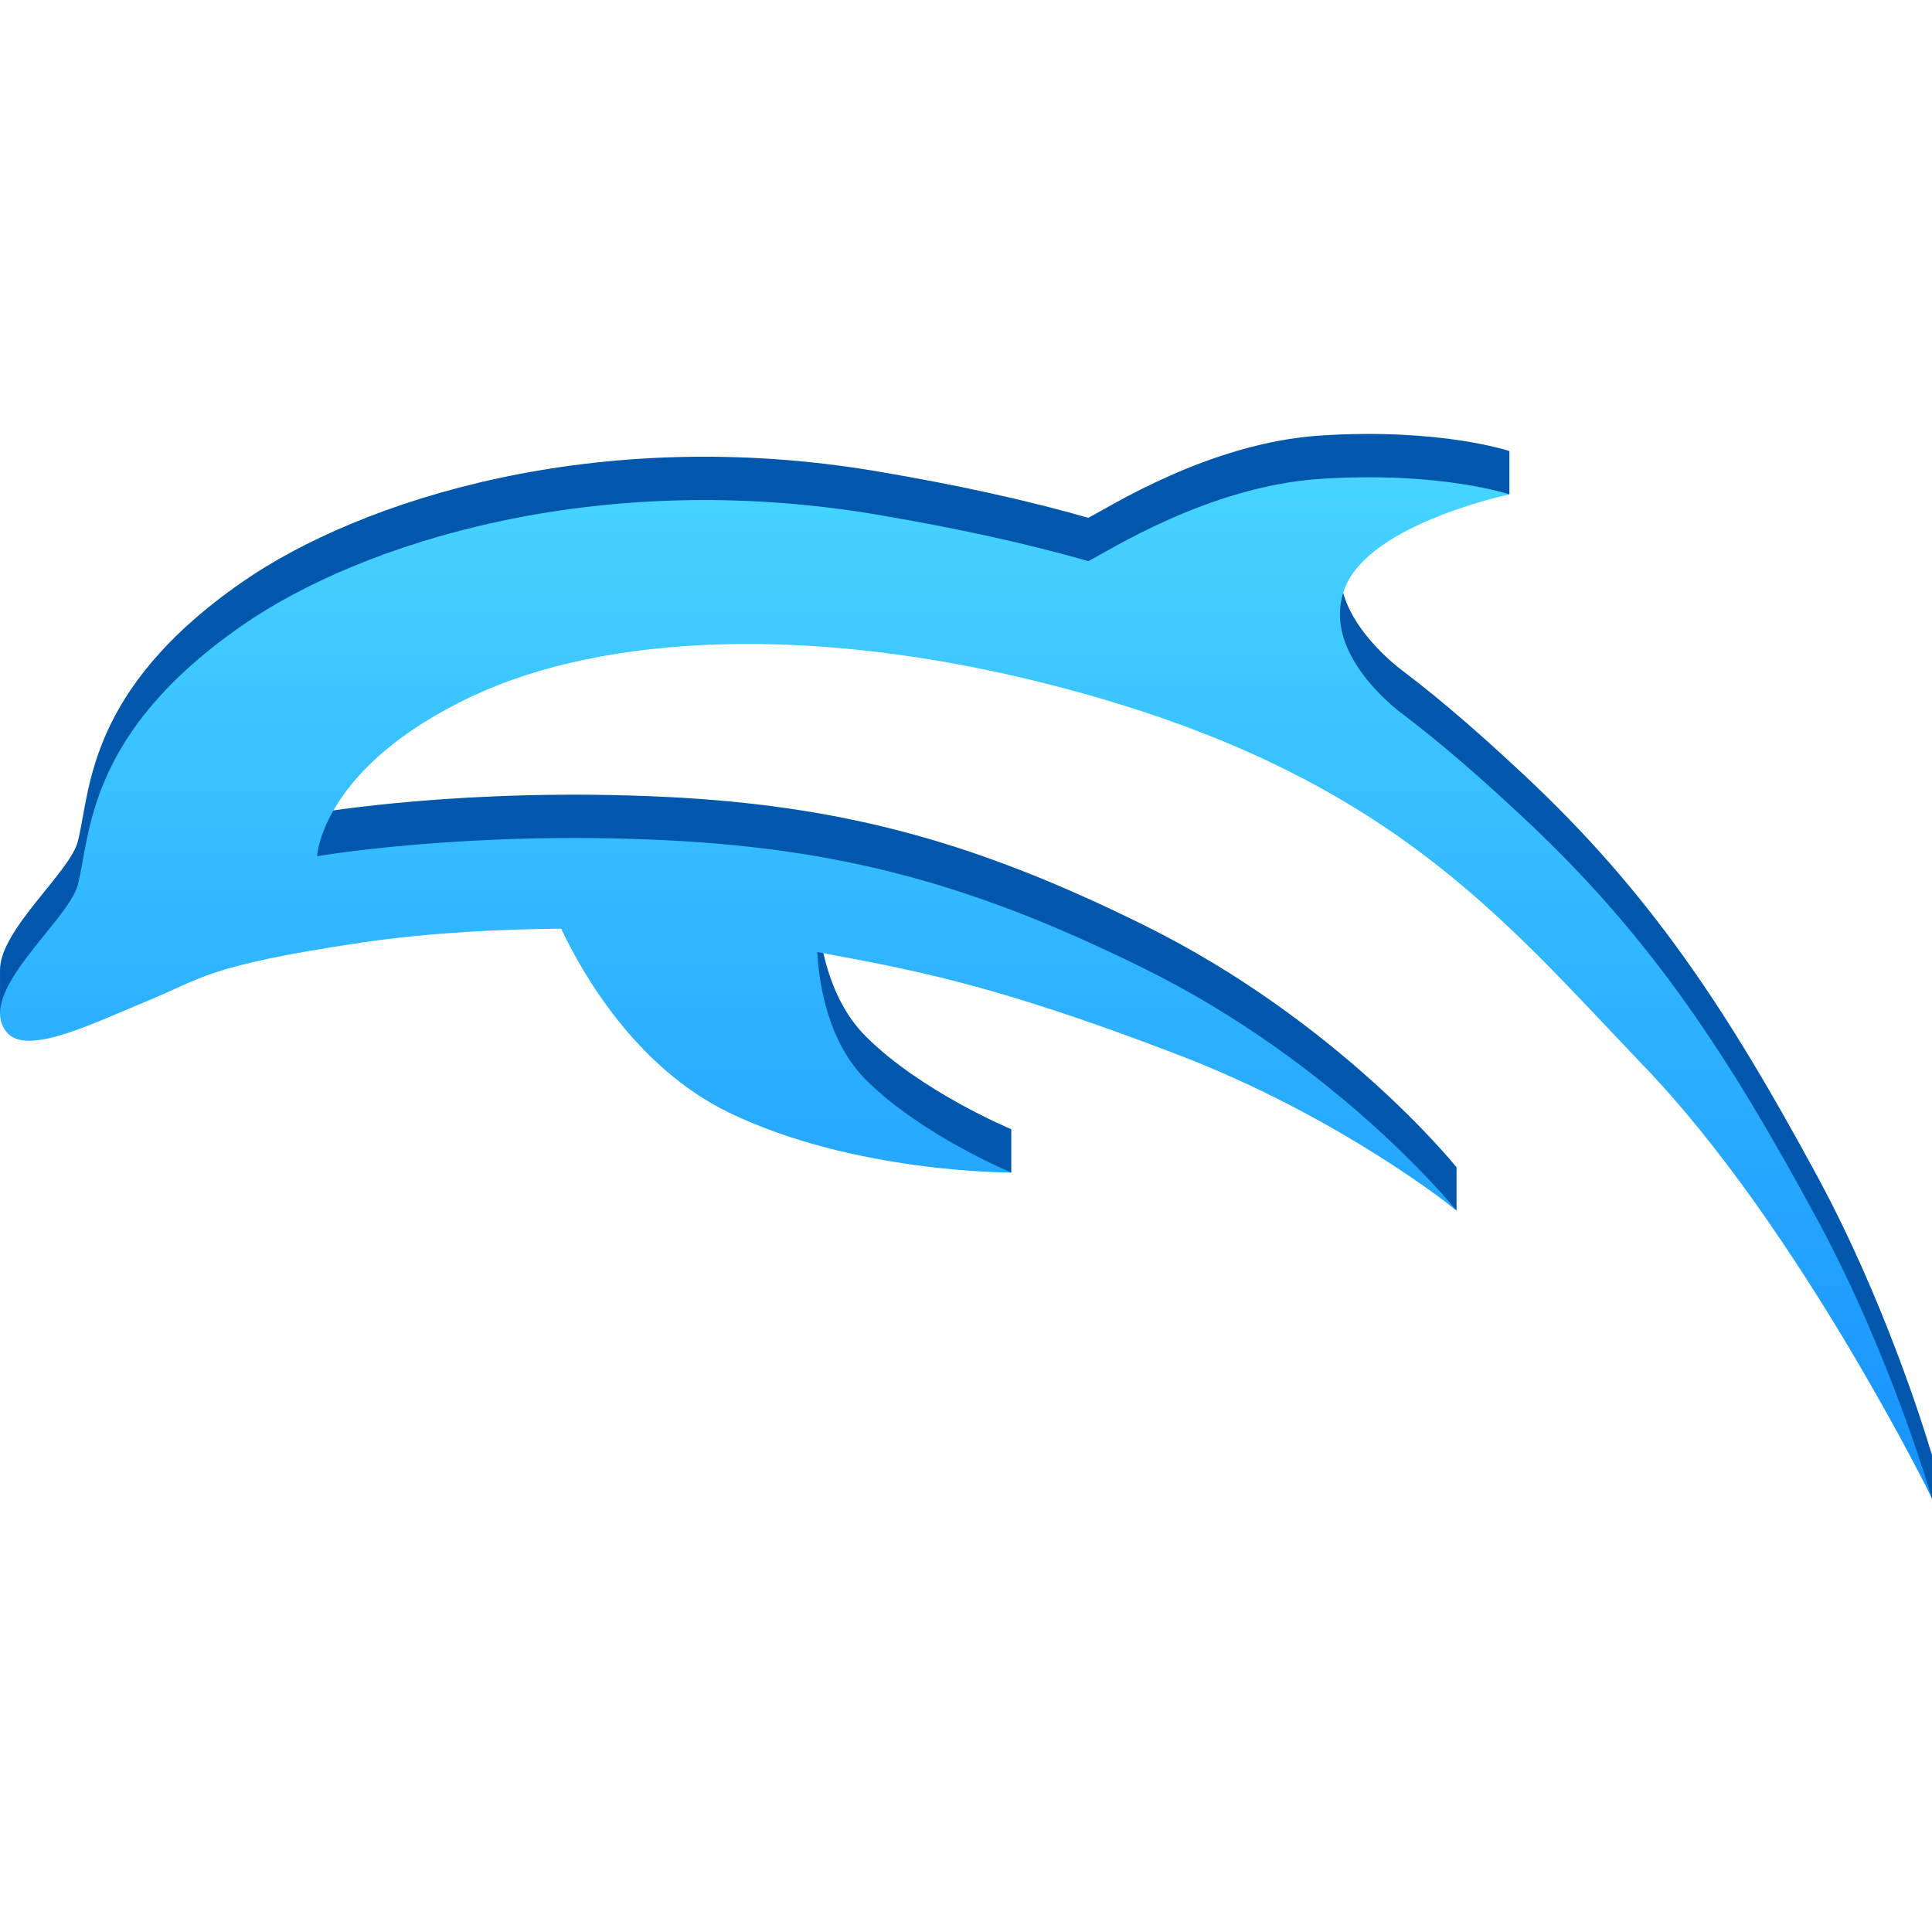
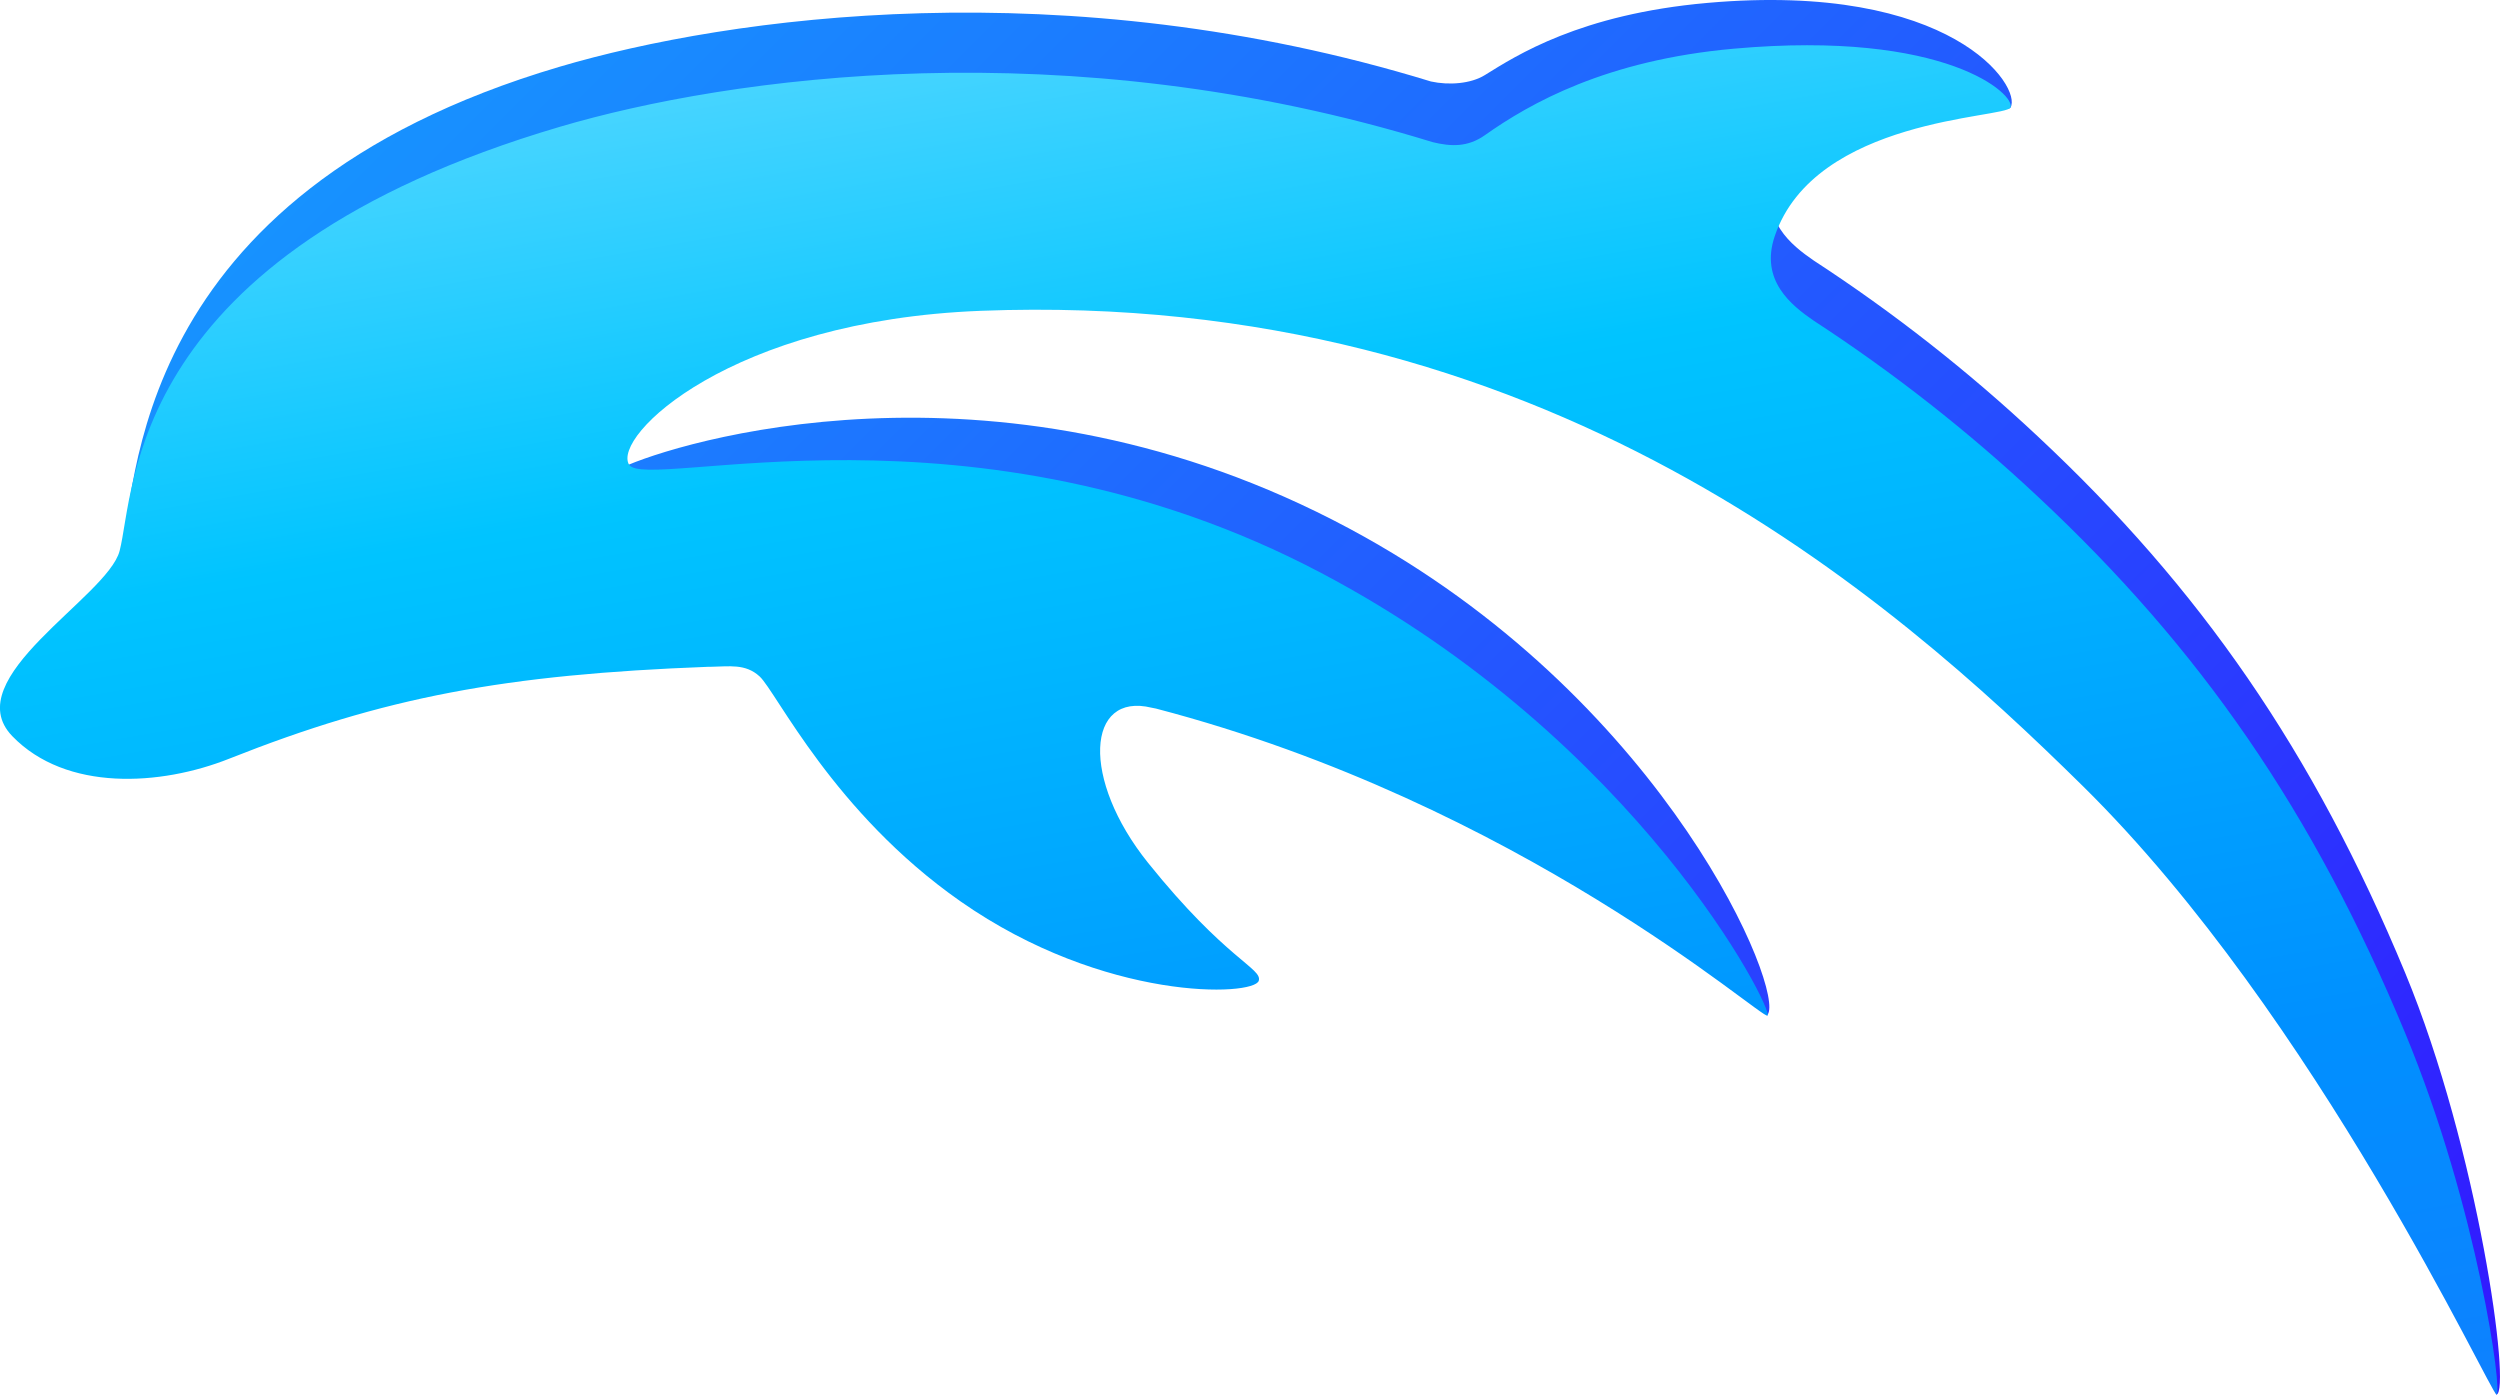
- <svg xmlns="http://www.w3.org/2000/svg" version="1.1" width="2048" height="2048" viewBox="0 0 2048 2048">
-   <linearGradient id="g" gradientUnits="userSpaceOnUse" x1="0" y1="506" x2="0" y2="1588">
-     <stop offset="0" stop-color="#46D4FF" />
-     <stop offset="1" stop-color="#1792FF" />
-   </linearGradient>
-   <path fill="#0057ab" d="m2046.8,1538.65 c-6.813,-22.834 -49.283,-160.537 -120.831,-292.567 -94.261,-173.943 -175.33,-298.279 -310.402,-424.563 -43.445,-40.618 -84.6,-76.916 -127.448,-109.498 l0.047,0 c0,0 -0.329,-0.232 -0.926,-0.673 -0.801,-0.607 -1.602,-1.214 -2.403,-1.818 -15.987,-12.352 -83.345,-69.109 -59.382,-131.767 8.031,-21 27.421,-38.45 50.479,-52.569 l124.091,-1.011 v-46 l-0.03,10e-4 c10e-4,0 0.016,-0.003 0.016,-0.003 0,0 -72.661,-24.686 -199.807,-16.53 -119.328,7.655 -226.545,77.432 -246.588,87.241 -64.265,-18.396 -137.59,-34.619 -223.344,-49.168 -296.609,-50.323 -547.639,29.896 -673.604,117.325 -165.101,114.592 -160.533,221.368 -174.144,274.776 -8.431,33.085 -83.408,94.263 -82.51,137.183 v45.18 l15.489,15.96 58.397,-19.849 6.985,-24.359 c24.022,-8.59 50.325,-20.532 74.217,-30.359 59.615,-24.521 64.209,-37.858 227.133,-62.167 74.956,-11.184 153.843,-14.393 212.575,-14.886 22.855,48.26 79.68,147.46 178.133,195.042 64.027,30.944 135.739,46.795 192.883,54.915 l-7.493,37.679 113.668,16.846 v-45.969 l-0.087,-0.035 c0.022,0 0.035,0 0.035,0 0,0 -95.434,-39.648 -154.146,-98.356 -39.956,-39.953 -49.518,-100.64 -51.552,-135.342 l0.359,0.033 c96.193,18.278 180.215,31.468 381.156,108.425 37.166,14.233 71.829,29.835 103.407,45.589 l-5.935,3.35 90.575,73.044 108.183,89.527 v-45.969 l-0.358,-0.332 c-1.596,-1.983 -124.799,-154.603 -331.827,-256.712 -171.102,-84.392 -311.585,-126.087 -506.229,-135.527 -212.756,-10.319 -369.522,16.999 -369.522,16.999 0,0 4.385,-94.537 165.003,-169.88 139.666,-65.516 359.388,-76.481 611.558,-12.15 356.261,90.886 477.766,245.646 631.012,405.573 97.226,101.465 186.606,244.229 242.951,343.009 l-9.49,-4.259 29.19,75.387 41.753,89.096 v-46.264 l-1.237,-3.603 z" />
-   <path fill="url(#g)" d="m1926,1292 c-94.261,-173.943 -175.33,-298.279 -310.402,-424.563 -43.446,-40.619 -84.601,-76.917 -127.45,-109.499 l0.049,0.01 c0,0 -0.34,-0.24 -0.962,-0.699 -0.773,-0.586 -1.547,-1.172 -2.321,-1.757 -15.904,-12.279 -83.413,-69.084 -59.428,-131.801 26.32,-68.822 174.556,-99.582 174.556,-99.582 0,0 -72.661,-24.686 -199.807,-16.53 -119.328,7.655 -226.545,77.432 -246.588,87.241 -64.265,-18.396 -137.59,-34.619 -223.344,-49.168 -296.609,-50.323 -547.639,29.896 -673.604,117.325 -165.101,114.592 -160.533,221.368 -174.144,274.776 -9.794,38.432 -109.389,114.772 -75.534,156.367 21.122,25.95 91.411,-9.289 148.113,-32.611 59.615,-24.521 64.209,-37.859 227.133,-62.168 74.956,-11.184 153.843,-14.393 212.575,-14.886 22.855,48.26 79.68,147.46 178.133,195.042 132.934,64.246 299.005,63.438 299.005,63.438 0,0 -95.434,-39.648 -154.146,-98.356 -39.956,-39.953 -49.518,-100.64 -51.552,-135.342 l0.359,0.033 c96.193,18.278 180.215,31.468 381.156,108.425 175.815,67.334 295.91,165.256 295.91,165.256 0,0 -123.479,-153.98 -331.865,-256.76 -171.102,-84.391 -311.585,-126.086 -506.229,-135.526 -212.756,-10.319 -369.522,16.999 -369.522,16.999 0,0 4.385,-94.537 165.003,-169.88 139.666,-65.516 359.388,-76.481 611.558,-12.15 356.261,90.886 477.766,245.646 631.012,405.573 163.107,170.22 304.146,456.685 304.146,456.685 0,0 -43.489,-151.357 -121.81,-295.887 z" />
+ <svg xmlns="http://www.w3.org/2000/svg" id="dolphinrefreshblue" viewBox="0 0 1024.02 571.29">
+   <defs>
+     <linearGradient id="linear-gradient" x1="921.62" y1="672.33" x2="225.62" y2="-23.68" gradientUnits="userSpaceOnUse">
+       <stop offset="0" stop-color="#3217ff" />
+       <stop offset=".26" stop-color="#2b38ff" />
+       <stop offset=".5" stop-color="#2455ff" />
+       <stop offset=".75" stop-color="#1d74ff" />
+       <stop offset="1" stop-color="#1792ff" />
+     </linearGradient>
+     <linearGradient id="linear-gradient-2" x1="551.69" y1="654.33" x2="438.44" y2="12.11" gradientUnits="userSpaceOnUse">
+       <stop offset="0" stop-color="#0e80ff" />
+       <stop offset=".13" stop-color="#0789ff" />
+       <stop offset=".25" stop-color="#0090ff" />
+       <stop offset=".38" stop-color="#009dff" />
+       <stop offset=".5" stop-color="#0af" />
+       <stop offset=".62" stop-color="#00b7ff" />
+       <stop offset=".75" stop-color="#00c4ff" />
+       <stop offset=".87" stop-color="#21ccff" />
+       <stop offset="1" stop-color="#46d4ff" />
+     </linearGradient>
+   </defs>
+   <path id="accent" d="M1022.56,571.21c-1.27.18-38.52-169.99-134.5-264.57-78.26-77.11-255.29-227.76-485.28-211.36-179.97,12.83-155.26,99.22-145.34,95.09,28.18-11.76,160.45-49.32,301.51,29.56,124.72,69.74,172.5,186.62,165.04,195.72-1.59,1.92-45.15-108.8-244.51-150.96-154.52-32.68-316.61-5.94-385.63,21.46-28.07,11.15-73.88,41.57-82.75,11.13-8.31-28.53,33.5-51.54,38.43-70.45,6.44-24.72,1.99-147.1,179.83-199.53,69.13-20.38,206.69-40,356.78,6.08,7.41,1.62,16.34.93,22.08-2.63,12.86-7.98,38.97-24.94,91.15-29.56,100.28-8.88,129,34.46,124.16,42.86-2.44,4.24-80.13-20.48-96.57,28.08-6.12,18.08,6.78,28.28,15.94,34.57,32.67,21.29,63.4,45.41,91.84,72.09,66.54,62.22,112.8,128.96,150.42,219.66,29.94,72.19,43.57,171.86,37.4,172.75Z" style="fill:url(#linear-gradient); fill-rule:evenodd; stroke-width:0px;" />
+   <path id="main" d="M1022.65,571.29c-2.15.3-73.59-154.8-169.57-249.37-78.26-77.11-220.89-203.51-451.29-194.61-102.85,3.97-151.08,51.44-144.13,63.02,6.78,11.3,140.6-31.02,283.56,44.38,130.09,68.62,185.48,179.26,182.78,181.3-2.21,1.67-101.12-86.71-250.52-125.78-.58-.09-1.15-.21-1.73-.34-26.77-6.58-29.04,29.26-1.48,63.55,31.9,39.7,46.88,43.17,45.33,48.28-1.97,6.43-63.11,8.78-122.18-32.52-52.04-36.39-75.4-85.8-82.28-92.13-5.82-5.35-12.47-4.05-20.2-3.94-.32,0-.63,0-.95,0-83.04,3.15-132.41,12.35-196.14,37.65-28.07,11.15-66.77,13.55-88.81-9.24-22.87-23.65,39.02-56.97,43.95-75.87,6.44-24.72,2.53-121.3,180.36-173.74,69.24-20.42,207.11-40.06,357.46,6.29,7.58,1.86,14.42,2.09,21.4-2.84,18.56-13.12,49.71-30.75,101.87-35.43,87.65-7.85,115.71,19.11,113.43,24.09-2.03,4.45-80.13,4.15-96.57,52.72-6.12,18.08,6.78,28.28,15.94,34.57,32.67,21.29,63.4,45.41,91.85,72.09,66.55,62.22,112.81,128.96,150.42,219.66,29.93,72.19,39.98,147.84,37.48,148.2Z" style="fill:url(#linear-gradient-2); fill-rule:evenodd; stroke-width:0px;" />
</svg>
